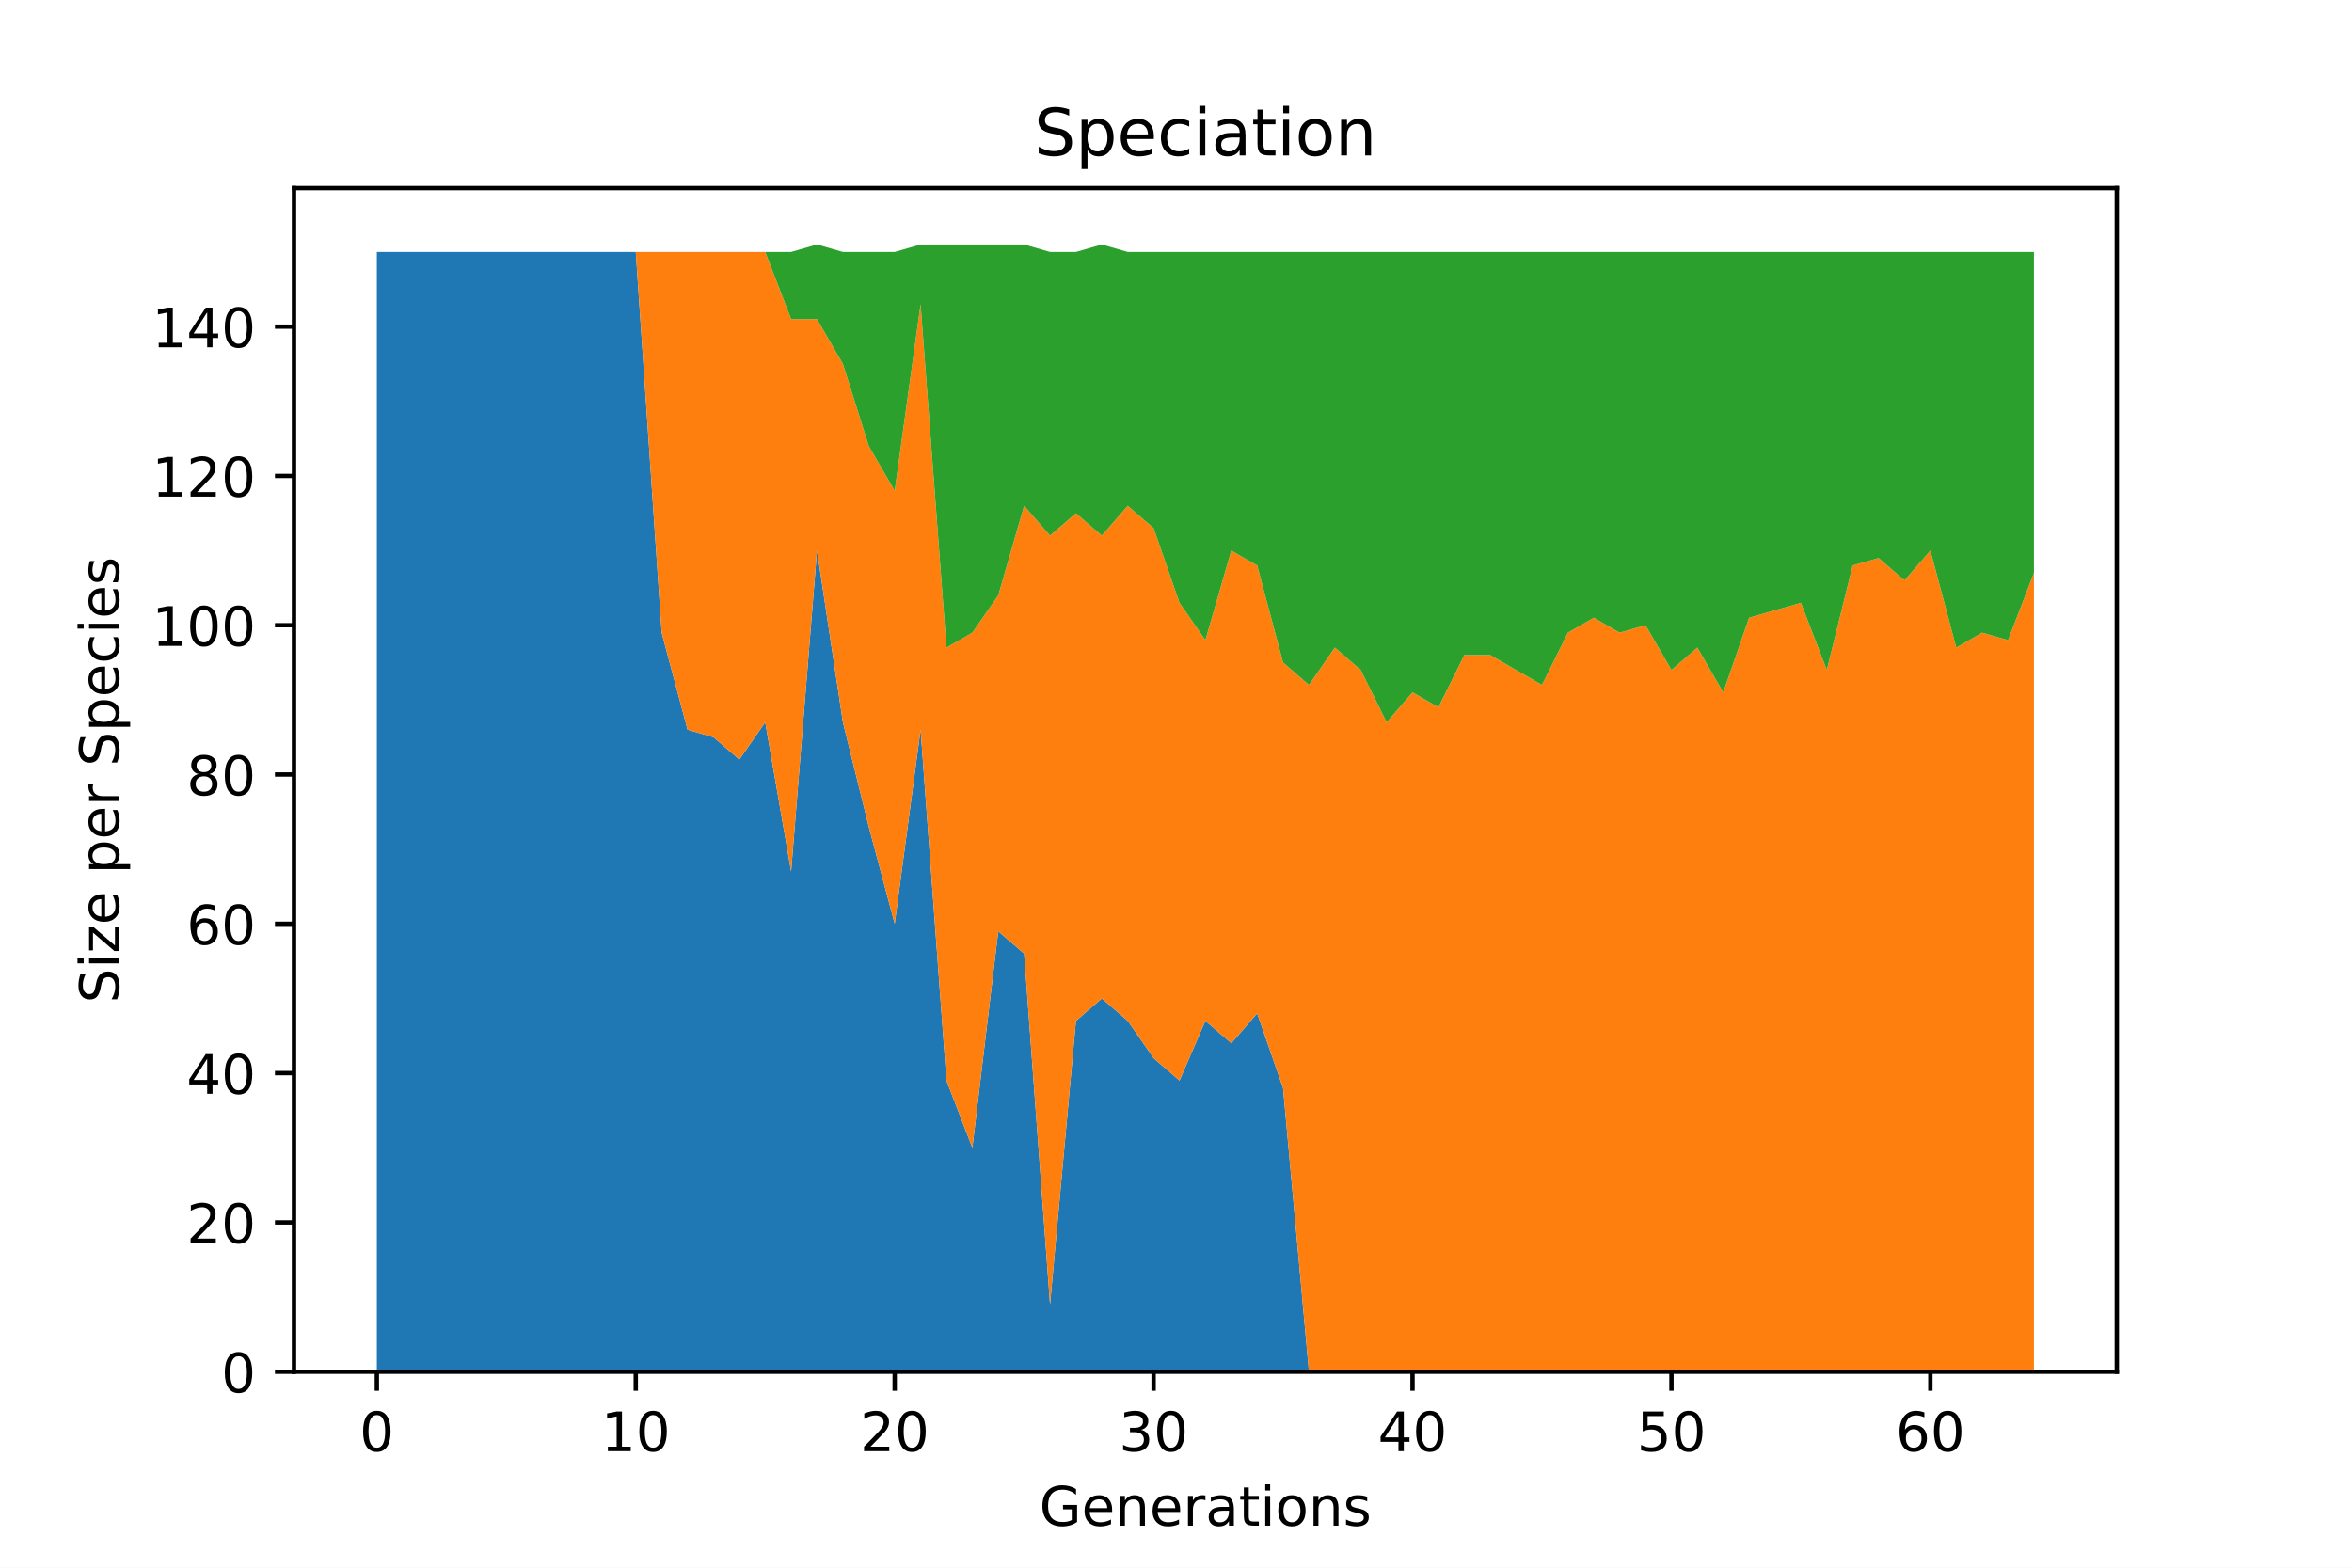
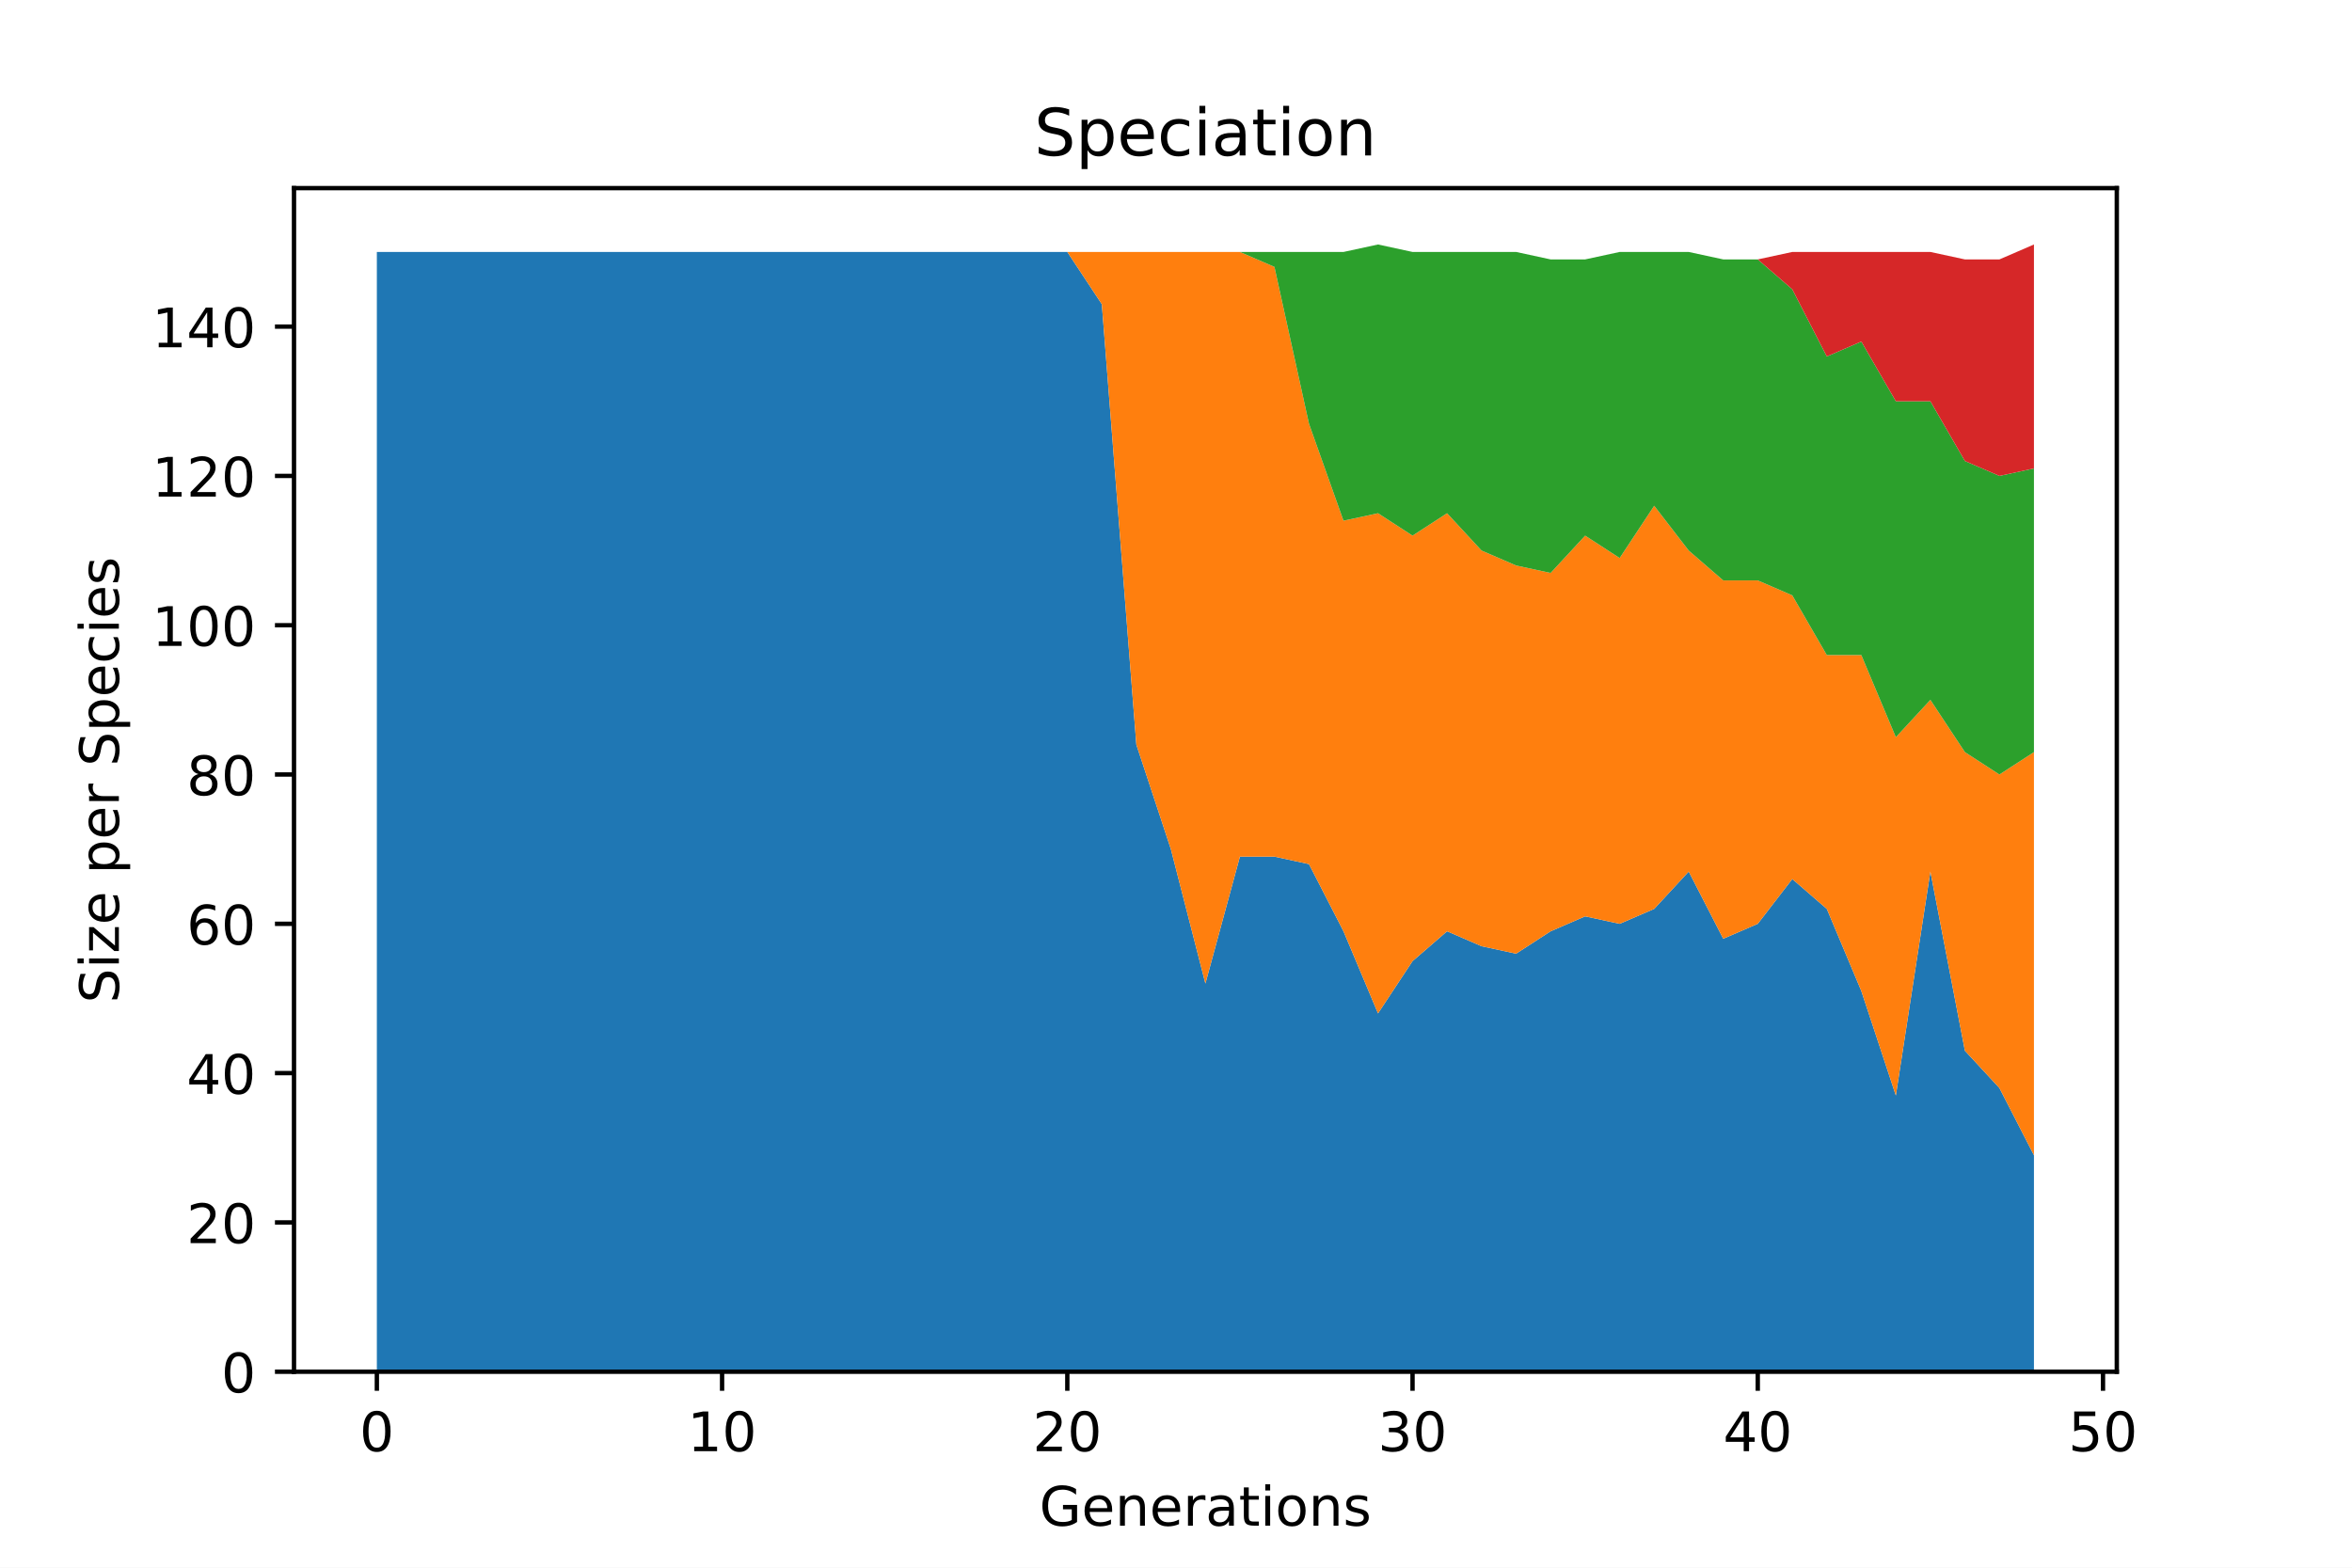
<svg xmlns="http://www.w3.org/2000/svg" xmlns:xlink="http://www.w3.org/1999/xlink" height="288pt" version="1.1" viewBox="0 0 432 288" width="432pt">
  <defs>
    <style type="text/css">
*{stroke-linecap:butt;stroke-linejoin:round;}
  </style>
  </defs>
  <g id="figure_1">
    <g id="patch_1">
      <path d="M 0 288  L 432 288  L 432 0  L 0 0  z " style="fill:#ffffff;" />
    </g>
    <g id="axes_1">
      <g id="patch_2">
        <path d="M 54 252  L 388.8 252  L 388.8 34.56  L 54 34.56  z " style="fill:#ffffff;" />
      </g>
      <g id="PolyCollection_1">
-         <path clip-path="url(#pca79ccbf5f)" d="M 69.218 46.286  L 69.218 252  L 73.974 252  L 78.73 252  L 83.485 252  L 88.241 252  L 92.997 252  L 97.752 252  L 102.508 252  L 107.264 252  L 112.019 252  L 116.775 252  L 121.531 252  L 126.286 252  L 131.042 252  L 135.798 252  L 140.553 252  L 145.309 252  L 150.065 252  L 154.82 252  L 159.576 252  L 164.332 252  L 169.088 252  L 173.843 252  L 178.599 252  L 183.355 252  L 188.11 252  L 192.866 252  L 197.622 252  L 202.377 252  L 207.133 252  L 211.889 252  L 216.644 252  L 221.4 252  L 226.156 252  L 230.911 252  L 235.667 252  L 240.423 252  L 245.178 252  L 249.934 252  L 254.69 252  L 259.445 252  L 264.201 252  L 268.957 252  L 273.712 252  L 278.468 252  L 283.224 252  L 287.98 252  L 292.735 252  L 297.491 252  L 302.247 252  L 307.002 252  L 311.758 252  L 316.514 252  L 321.269 252  L 326.025 252  L 330.781 252  L 335.536 252  L 340.292 252  L 345.048 252  L 349.803 252  L 354.559 252  L 359.315 252  L 364.07 252  L 368.826 252  L 373.582 252  L 373.582 252  L 373.582 252  L 368.826 252  L 364.07 252  L 359.315 252  L 354.559 252  L 349.803 252  L 345.048 252  L 340.292 252  L 335.536 252  L 330.781 252  L 326.025 252  L 321.269 252  L 316.514 252  L 311.758 252  L 307.002 252  L 302.247 252  L 297.491 252  L 292.735 252  L 287.98 252  L 283.224 252  L 278.468 252  L 273.712 252  L 268.957 252  L 264.201 252  L 259.445 252  L 254.69 252  L 249.934 252  L 245.178 252  L 240.423 252  L 235.667 199.886  L 230.911 186.171  L 226.156 191.657  L 221.4 187.543  L 216.644 198.514  L 211.889 194.4  L 207.133 187.543  L 202.377 183.429  L 197.622 187.543  L 192.866 239.657  L 188.11 175.2  L 183.355 171.086  L 178.599 210.857  L 173.843 198.514  L 169.088 134.057  L 164.332 169.714  L 159.576 151.886  L 154.82 132.686  L 150.065 101.143  L 145.309 160.114  L 140.553 132.686  L 135.798 139.543  L 131.042 135.429  L 126.286 134.057  L 121.531 116.229  L 116.775 46.286  L 112.019 46.286  L 107.264 46.286  L 102.508 46.286  L 97.752 46.286  L 92.997 46.286  L 88.241 46.286  L 83.485 46.286  L 78.73 46.286  L 73.974 46.286  L 69.218 46.286  z " style="fill:#1f77b4;" />
+         <path clip-path="url(#p7b8c584e68)" d="M 69.218 46.286  L 69.218 252  L 75.559 252  L 81.9 252  L 88.241 252  L 94.582 252  L 100.923 252  L 107.264 252  L 113.605 252  L 119.945 252  L 126.286 252  L 132.627 252  L 138.968 252  L 145.309 252  L 151.65 252  L 157.991 252  L 164.332 252  L 170.673 252  L 177.014 252  L 183.355 252  L 189.695 252  L 196.036 252  L 202.377 252  L 208.718 252  L 215.059 252  L 221.4 252  L 227.741 252  L 234.082 252  L 240.423 252  L 246.764 252  L 253.105 252  L 259.445 252  L 265.786 252  L 272.127 252  L 278.468 252  L 284.809 252  L 291.15 252  L 297.491 252  L 303.832 252  L 310.173 252  L 316.514 252  L 322.855 252  L 329.195 252  L 335.536 252  L 341.877 252  L 348.218 252  L 354.559 252  L 360.9 252  L 367.241 252  L 373.582 252  L 373.582 212.229  L 373.582 212.229  L 367.241 199.886  L 360.9 193.029  L 354.559 160.114  L 348.218 201.257  L 341.877 182.057  L 335.536 166.971  L 329.195 161.486  L 322.855 169.714  L 316.514 172.457  L 310.173 160.114  L 303.832 166.971  L 297.491 169.714  L 291.15 168.343  L 284.809 171.086  L 278.468 175.2  L 272.127 173.829  L 265.786 171.086  L 259.445 176.571  L 253.105 186.171  L 246.764 171.086  L 240.423 158.743  L 234.082 157.371  L 227.741 157.371  L 221.4 180.686  L 215.059 156  L 208.718 136.8  L 202.377 55.886  L 196.036 46.286  L 189.695 46.286  L 183.355 46.286  L 177.014 46.286  L 170.673 46.286  L 164.332 46.286  L 157.991 46.286  L 151.65 46.286  L 145.309 46.286  L 138.968 46.286  L 132.627 46.286  L 126.286 46.286  L 119.945 46.286  L 113.605 46.286  L 107.264 46.286  L 100.923 46.286  L 94.582 46.286  L 88.241 46.286  L 81.9 46.286  L 75.559 46.286  L 69.218 46.286  z " style="fill:#1f77b4;" />
      </g>
      <g id="PolyCollection_2">
-         <path clip-path="url(#pca79ccbf5f)" d="M 69.218 46.286  L 69.218 46.286  L 73.974 46.286  L 78.73 46.286  L 83.485 46.286  L 88.241 46.286  L 92.997 46.286  L 97.752 46.286  L 102.508 46.286  L 107.264 46.286  L 112.019 46.286  L 116.775 46.286  L 121.531 116.229  L 126.286 134.057  L 131.042 135.429  L 135.798 139.543  L 140.553 132.686  L 145.309 160.114  L 150.065 101.143  L 154.82 132.686  L 159.576 151.886  L 164.332 169.714  L 169.088 134.057  L 173.843 198.514  L 178.599 210.857  L 183.355 171.086  L 188.11 175.2  L 192.866 239.657  L 197.622 187.543  L 202.377 183.429  L 207.133 187.543  L 211.889 194.4  L 216.644 198.514  L 221.4 187.543  L 226.156 191.657  L 230.911 186.171  L 235.667 199.886  L 240.423 252  L 245.178 252  L 249.934 252  L 254.69 252  L 259.445 252  L 264.201 252  L 268.957 252  L 273.712 252  L 278.468 252  L 283.224 252  L 287.98 252  L 292.735 252  L 297.491 252  L 302.247 252  L 307.002 252  L 311.758 252  L 316.514 252  L 321.269 252  L 326.025 252  L 330.781 252  L 335.536 252  L 340.292 252  L 345.048 252  L 349.803 252  L 354.559 252  L 359.315 252  L 364.07 252  L 368.826 252  L 373.582 252  L 373.582 105.257  L 373.582 105.257  L 368.826 117.6  L 364.07 116.229  L 359.315 118.971  L 354.559 101.143  L 349.803 106.629  L 345.048 102.514  L 340.292 103.886  L 335.536 123.086  L 330.781 110.743  L 326.025 112.114  L 321.269 113.486  L 316.514 127.2  L 311.758 118.971  L 307.002 123.086  L 302.247 114.857  L 297.491 116.229  L 292.735 113.486  L 287.98 116.229  L 283.224 125.829  L 278.468 123.086  L 273.712 120.343  L 268.957 120.343  L 264.201 129.943  L 259.445 127.2  L 254.69 132.686  L 249.934 123.086  L 245.178 118.971  L 240.423 125.829  L 235.667 121.714  L 230.911 103.886  L 226.156 101.143  L 221.4 117.6  L 216.644 110.743  L 211.889 97.029  L 207.133 92.914  L 202.377 98.4  L 197.622 94.286  L 192.866 98.4  L 188.11 92.914  L 183.355 109.371  L 178.599 116.229  L 173.843 118.971  L 169.088 55.886  L 164.332 90.171  L 159.576 81.943  L 154.82 66.857  L 150.065 58.629  L 145.309 58.629  L 140.553 46.286  L 135.798 46.286  L 131.042 46.286  L 126.286 46.286  L 121.531 46.286  L 116.775 46.286  L 112.019 46.286  L 107.264 46.286  L 102.508 46.286  L 97.752 46.286  L 92.997 46.286  L 88.241 46.286  L 83.485 46.286  L 78.73 46.286  L 73.974 46.286  L 69.218 46.286  z " style="fill:#ff7f0e;" />
+         <path clip-path="url(#p7b8c584e68)" d="M 69.218 46.286  L 69.218 46.286  L 75.559 46.286  L 81.9 46.286  L 88.241 46.286  L 94.582 46.286  L 100.923 46.286  L 107.264 46.286  L 113.605 46.286  L 119.945 46.286  L 126.286 46.286  L 132.627 46.286  L 138.968 46.286  L 145.309 46.286  L 151.65 46.286  L 157.991 46.286  L 164.332 46.286  L 170.673 46.286  L 177.014 46.286  L 183.355 46.286  L 189.695 46.286  L 196.036 46.286  L 202.377 55.886  L 208.718 136.8  L 215.059 156  L 221.4 180.686  L 227.741 157.371  L 234.082 157.371  L 240.423 158.743  L 246.764 171.086  L 253.105 186.171  L 259.445 176.571  L 265.786 171.086  L 272.127 173.829  L 278.468 175.2  L 284.809 171.086  L 291.15 168.343  L 297.491 169.714  L 303.832 166.971  L 310.173 160.114  L 316.514 172.457  L 322.855 169.714  L 329.195 161.486  L 335.536 166.971  L 341.877 182.057  L 348.218 201.257  L 354.559 160.114  L 360.9 193.029  L 367.241 199.886  L 373.582 212.229  L 373.582 138.171  L 373.582 138.171  L 367.241 142.286  L 360.9 138.171  L 354.559 128.571  L 348.218 135.429  L 341.877 120.343  L 335.536 120.343  L 329.195 109.371  L 322.855 106.629  L 316.514 106.629  L 310.173 101.143  L 303.832 92.914  L 297.491 102.514  L 291.15 98.4  L 284.809 105.257  L 278.468 103.886  L 272.127 101.143  L 265.786 94.286  L 259.445 98.4  L 253.105 94.286  L 246.764 95.657  L 240.423 77.829  L 234.082 49.029  L 227.741 46.286  L 221.4 46.286  L 215.059 46.286  L 208.718 46.286  L 202.377 46.286  L 196.036 46.286  L 189.695 46.286  L 183.355 46.286  L 177.014 46.286  L 170.673 46.286  L 164.332 46.286  L 157.991 46.286  L 151.65 46.286  L 145.309 46.286  L 138.968 46.286  L 132.627 46.286  L 126.286 46.286  L 119.945 46.286  L 113.605 46.286  L 107.264 46.286  L 100.923 46.286  L 94.582 46.286  L 88.241 46.286  L 81.9 46.286  L 75.559 46.286  L 69.218 46.286  z " style="fill:#ff7f0e;" />
      </g>
      <g id="PolyCollection_3">
-         <path clip-path="url(#pca79ccbf5f)" d="M 69.218 46.286  L 69.218 46.286  L 73.974 46.286  L 78.73 46.286  L 83.485 46.286  L 88.241 46.286  L 92.997 46.286  L 97.752 46.286  L 102.508 46.286  L 107.264 46.286  L 112.019 46.286  L 116.775 46.286  L 121.531 46.286  L 126.286 46.286  L 131.042 46.286  L 135.798 46.286  L 140.553 46.286  L 145.309 58.629  L 150.065 58.629  L 154.82 66.857  L 159.576 81.943  L 164.332 90.171  L 169.088 55.886  L 173.843 118.971  L 178.599 116.229  L 183.355 109.371  L 188.11 92.914  L 192.866 98.4  L 197.622 94.286  L 202.377 98.4  L 207.133 92.914  L 211.889 97.029  L 216.644 110.743  L 221.4 117.6  L 226.156 101.143  L 230.911 103.886  L 235.667 121.714  L 240.423 125.829  L 245.178 118.971  L 249.934 123.086  L 254.69 132.686  L 259.445 127.2  L 264.201 129.943  L 268.957 120.343  L 273.712 120.343  L 278.468 123.086  L 283.224 125.829  L 287.98 116.229  L 292.735 113.486  L 297.491 116.229  L 302.247 114.857  L 307.002 123.086  L 311.758 118.971  L 316.514 127.2  L 321.269 113.486  L 326.025 112.114  L 330.781 110.743  L 335.536 123.086  L 340.292 103.886  L 345.048 102.514  L 349.803 106.629  L 354.559 101.143  L 359.315 118.971  L 364.07 116.229  L 368.826 117.6  L 373.582 105.257  L 373.582 46.286  L 373.582 46.286  L 368.826 46.286  L 364.07 46.286  L 359.315 46.286  L 354.559 46.286  L 349.803 46.286  L 345.048 46.286  L 340.292 46.286  L 335.536 46.286  L 330.781 46.286  L 326.025 46.286  L 321.269 46.286  L 316.514 46.286  L 311.758 46.286  L 307.002 46.286  L 302.247 46.286  L 297.491 46.286  L 292.735 46.286  L 287.98 46.286  L 283.224 46.286  L 278.468 46.286  L 273.712 46.286  L 268.957 46.286  L 264.201 46.286  L 259.445 46.286  L 254.69 46.286  L 249.934 46.286  L 245.178 46.286  L 240.423 46.286  L 235.667 46.286  L 230.911 46.286  L 226.156 46.286  L 221.4 46.286  L 216.644 46.286  L 211.889 46.286  L 207.133 46.286  L 202.377 44.914  L 197.622 46.286  L 192.866 46.286  L 188.11 44.914  L 183.355 44.914  L 178.599 44.914  L 173.843 44.914  L 169.088 44.914  L 164.332 46.286  L 159.576 46.286  L 154.82 46.286  L 150.065 44.914  L 145.309 46.286  L 140.553 46.286  L 135.798 46.286  L 131.042 46.286  L 126.286 46.286  L 121.531 46.286  L 116.775 46.286  L 112.019 46.286  L 107.264 46.286  L 102.508 46.286  L 97.752 46.286  L 92.997 46.286  L 88.241 46.286  L 83.485 46.286  L 78.73 46.286  L 73.974 46.286  L 69.218 46.286  z " style="fill:#2ca02c;" />
+         <path clip-path="url(#p7b8c584e68)" d="M 69.218 46.286  L 69.218 46.286  L 75.559 46.286  L 81.9 46.286  L 88.241 46.286  L 94.582 46.286  L 100.923 46.286  L 107.264 46.286  L 113.605 46.286  L 119.945 46.286  L 126.286 46.286  L 132.627 46.286  L 138.968 46.286  L 145.309 46.286  L 151.65 46.286  L 157.991 46.286  L 164.332 46.286  L 170.673 46.286  L 177.014 46.286  L 183.355 46.286  L 189.695 46.286  L 196.036 46.286  L 202.377 46.286  L 208.718 46.286  L 215.059 46.286  L 221.4 46.286  L 227.741 46.286  L 234.082 49.029  L 240.423 77.829  L 246.764 95.657  L 253.105 94.286  L 259.445 98.4  L 265.786 94.286  L 272.127 101.143  L 278.468 103.886  L 284.809 105.257  L 291.15 98.4  L 297.491 102.514  L 303.832 92.914  L 310.173 101.143  L 316.514 106.629  L 322.855 106.629  L 329.195 109.371  L 335.536 120.343  L 341.877 120.343  L 348.218 135.429  L 354.559 128.571  L 360.9 138.171  L 367.241 142.286  L 373.582 138.171  L 373.582 86.057  L 373.582 86.057  L 367.241 87.429  L 360.9 84.686  L 354.559 73.714  L 348.218 73.714  L 341.877 62.743  L 335.536 65.486  L 329.195 53.143  L 322.855 47.657  L 316.514 47.657  L 310.173 46.286  L 303.832 46.286  L 297.491 46.286  L 291.15 47.657  L 284.809 47.657  L 278.468 46.286  L 272.127 46.286  L 265.786 46.286  L 259.445 46.286  L 253.105 44.914  L 246.764 46.286  L 240.423 46.286  L 234.082 46.286  L 227.741 46.286  L 221.4 46.286  L 215.059 46.286  L 208.718 46.286  L 202.377 46.286  L 196.036 46.286  L 189.695 46.286  L 183.355 46.286  L 177.014 46.286  L 170.673 46.286  L 164.332 46.286  L 157.991 46.286  L 151.65 46.286  L 145.309 46.286  L 138.968 46.286  L 132.627 46.286  L 126.286 46.286  L 119.945 46.286  L 113.605 46.286  L 107.264 46.286  L 100.923 46.286  L 94.582 46.286  L 88.241 46.286  L 81.9 46.286  L 75.559 46.286  L 69.218 46.286  z " style="fill:#2ca02c;" />
+       </g>
+       <g id="PolyCollection_4">
+         <path clip-path="url(#p7b8c584e68)" d="M 69.218 46.286  L 69.218 46.286  L 75.559 46.286  L 81.9 46.286  L 88.241 46.286  L 94.582 46.286  L 100.923 46.286  L 107.264 46.286  L 113.605 46.286  L 119.945 46.286  L 126.286 46.286  L 132.627 46.286  L 138.968 46.286  L 145.309 46.286  L 151.65 46.286  L 157.991 46.286  L 164.332 46.286  L 170.673 46.286  L 177.014 46.286  L 183.355 46.286  L 189.695 46.286  L 196.036 46.286  L 202.377 46.286  L 208.718 46.286  L 215.059 46.286  L 221.4 46.286  L 227.741 46.286  L 234.082 46.286  L 240.423 46.286  L 246.764 46.286  L 253.105 44.914  L 259.445 46.286  L 265.786 46.286  L 272.127 46.286  L 278.468 46.286  L 284.809 47.657  L 291.15 47.657  L 297.491 46.286  L 303.832 46.286  L 310.173 46.286  L 316.514 47.657  L 322.855 47.657  L 329.195 53.143  L 335.536 65.486  L 341.877 62.743  L 348.218 73.714  L 354.559 73.714  L 360.9 84.686  L 367.241 87.429  L 373.582 86.057  L 373.582 44.914  L 373.582 44.914  L 367.241 47.657  L 360.9 47.657  L 354.559 46.286  L 348.218 46.286  L 341.877 46.286  L 335.536 46.286  L 329.195 46.286  L 322.855 47.657  L 316.514 47.657  L 310.173 46.286  L 303.832 46.286  L 297.491 46.286  L 291.15 47.657  L 284.809 47.657  L 278.468 46.286  L 272.127 46.286  L 265.786 46.286  L 259.445 46.286  L 253.105 44.914  L 246.764 46.286  L 240.423 46.286  L 234.082 46.286  L 227.741 46.286  L 221.4 46.286  L 215.059 46.286  L 208.718 46.286  L 202.377 46.286  L 196.036 46.286  L 189.695 46.286  L 183.355 46.286  L 177.014 46.286  L 170.673 46.286  L 164.332 46.286  L 157.991 46.286  L 151.65 46.286  L 145.309 46.286  L 138.968 46.286  L 132.627 46.286  L 126.286 46.286  L 119.945 46.286  L 113.605 46.286  L 107.264 46.286  L 100.923 46.286  L 94.582 46.286  L 88.241 46.286  L 81.9 46.286  L 75.559 46.286  L 69.218 46.286  z " style="fill:#d62728;" />
      </g>
      <g id="matplotlib.axis_1">
        <g id="xtick_1">
          <g id="line2d_1">
            <defs>
-               <path d="M 0 0  L 0 3.5  " id="m71a032981c" style="stroke:#000000;stroke-width:0.8;" />
-             </defs>
-             <g>
-               <use style="stroke:#000000;stroke-width:0.8;" x="69.218" xlink:href="#m71a032981c" y="252" />
+               <path d="M 0 0  L 0 3.5  " id="m4b793dc405" style="stroke:#000000;stroke-width:0.8;" />
+             </defs>
+             <g>
+               <use style="stroke:#000000;stroke-width:0.8;" x="69.218" xlink:href="#m4b793dc405" y="252" />
            </g>
          </g>
          <g id="text_1">
            <defs>
              <path d="M 31.781 66.406  Q 24.172 66.406 20.328 58.906  Q 16.5 51.422 16.5 36.375  Q 16.5 21.391 20.328 13.891  Q 24.172 6.391 31.781 6.391  Q 39.453 6.391 43.281 13.891  Q 47.125 21.391 47.125 36.375  Q 47.125 51.422 43.281 58.906  Q 39.453 66.406 31.781 66.406  z M 31.781 74.219  Q 44.047 74.219 50.516 64.516  Q 56.984 54.828 56.984 36.375  Q 56.984 17.969 50.516 8.266  Q 44.047 -1.422 31.781 -1.422  Q 19.531 -1.422 13.062 8.266  Q 6.594 17.969 6.594 36.375  Q 6.594 54.828 13.062 64.516  Q 19.531 74.219 31.781 74.219  z " id="DejaVuSans-30" />
            </defs>
            <g transform="translate(66.03693 266.5984)scale(0.1 -0.1)">
              <use xlink:href="#DejaVuSans-30" />
            </g>
          </g>
        </g>
        <g id="xtick_2">
          <g id="line2d_2">
            <g>
-               <use style="stroke:#000000;stroke-width:0.8;" x="116.775" xlink:href="#m71a032981c" y="252" />
+               <use style="stroke:#000000;stroke-width:0.8;" x="132.627" xlink:href="#m4b793dc405" y="252" />
            </g>
          </g>
          <g id="text_2">
            <defs>
              <path d="M 12.406 8.297  L 28.516 8.297  L 28.516 63.922  L 10.984 60.406  L 10.984 69.391  L 28.422 72.906  L 38.281 72.906  L 38.281 8.297  L 54.391 8.297  L 54.391 0  L 12.406 0  z " id="DejaVuSans-31" />
            </defs>
-             <g transform="translate(110.4125 266.5984)scale(0.1 -0.1)">
+             <g transform="translate(126.2648 266.5984)scale(0.1 -0.1)">
              <use xlink:href="#DejaVuSans-31" />
              <use x="63.623" xlink:href="#DejaVuSans-30" />
            </g>
          </g>
        </g>
        <g id="xtick_3">
          <g id="line2d_3">
            <g>
-               <use style="stroke:#000000;stroke-width:0.8;" x="164.332" xlink:href="#m71a032981c" y="252" />
+               <use style="stroke:#000000;stroke-width:0.8;" x="196.036" xlink:href="#m4b793dc405" y="252" />
            </g>
          </g>
          <g id="text_3">
            <defs>
              <path d="M 19.188 8.297  L 53.609 8.297  L 53.609 0  L 7.328 0  L 7.328 8.297  Q 12.938 14.109 22.625 23.891  Q 32.328 33.688 34.812 36.531  Q 39.547 41.844 41.422 45.531  Q 43.312 49.219 43.312 52.781  Q 43.312 58.594 39.234 62.25  Q 35.156 65.922 28.609 65.922  Q 23.969 65.922 18.812 64.312  Q 13.672 62.703 7.812 59.422  L 7.812 69.391  Q 13.766 71.781 18.938 73  Q 24.125 74.219 28.422 74.219  Q 39.75 74.219 46.484 68.547  Q 53.219 62.891 53.219 53.422  Q 53.219 48.922 51.531 44.891  Q 49.859 40.875 45.406 35.406  Q 44.188 33.984 37.641 27.219  Q 31.109 20.453 19.188 8.297  z " id="DejaVuSans-32" />
            </defs>
-             <g transform="translate(157.9693 266.5984)scale(0.1 -0.1)">
+             <g transform="translate(189.6739 266.5984)scale(0.1 -0.1)">
              <use xlink:href="#DejaVuSans-32" />
              <use x="63.623" xlink:href="#DejaVuSans-30" />
            </g>
          </g>
        </g>
        <g id="xtick_4">
          <g id="line2d_4">
            <g>
-               <use style="stroke:#000000;stroke-width:0.8;" x="211.889" xlink:href="#m71a032981c" y="252" />
+               <use style="stroke:#000000;stroke-width:0.8;" x="259.445" xlink:href="#m4b793dc405" y="252" />
            </g>
          </g>
          <g id="text_4">
            <defs>
              <path d="M 40.578 39.312  Q 47.656 37.797 51.625 33  Q 55.609 28.219 55.609 21.188  Q 55.609 10.406 48.188 4.484  Q 40.766 -1.422 27.094 -1.422  Q 22.516 -1.422 17.656 -0.516  Q 12.797 0.391 7.625 2.203  L 7.625 11.719  Q 11.719 9.328 16.594 8.109  Q 21.484 6.891 26.812 6.891  Q 36.078 6.891 40.938 10.547  Q 45.797 14.203 45.797 21.188  Q 45.797 27.641 41.281 31.266  Q 36.766 34.906 28.719 34.906  L 20.219 34.906  L 20.219 43.016  L 29.109 43.016  Q 36.375 43.016 40.234 45.922  Q 44.094 48.828 44.094 54.297  Q 44.094 59.906 40.109 62.906  Q 36.141 65.922 28.719 65.922  Q 24.656 65.922 20.016 65.031  Q 15.375 64.156 9.812 62.312  L 9.812 71.094  Q 15.438 72.656 20.344 73.438  Q 25.25 74.219 29.594 74.219  Q 40.828 74.219 47.359 69.109  Q 53.906 64.016 53.906 55.328  Q 53.906 49.266 50.438 45.094  Q 46.969 40.922 40.578 39.312  z " id="DejaVuSans-33" />
            </defs>
-             <g transform="translate(205.5261 266.5984)scale(0.1 -0.1)">
+             <g transform="translate(253.083 266.5984)scale(0.1 -0.1)">
              <use xlink:href="#DejaVuSans-33" />
              <use x="63.623" xlink:href="#DejaVuSans-30" />
            </g>
          </g>
        </g>
        <g id="xtick_5">
          <g id="line2d_5">
            <g>
-               <use style="stroke:#000000;stroke-width:0.8;" x="259.445" xlink:href="#m71a032981c" y="252" />
+               <use style="stroke:#000000;stroke-width:0.8;" x="322.855" xlink:href="#m4b793dc405" y="252" />
            </g>
          </g>
          <g id="text_5">
            <defs>
              <path d="M 37.797 64.312  L 12.891 25.391  L 37.797 25.391  z M 35.203 72.906  L 47.609 72.906  L 47.609 25.391  L 58.016 25.391  L 58.016 17.188  L 47.609 17.188  L 47.609 0  L 37.797 0  L 37.797 17.188  L 4.891 17.188  L 4.891 26.703  z " id="DejaVuSans-34" />
            </defs>
-             <g transform="translate(253.083 266.5984)scale(0.1 -0.1)">
+             <g transform="translate(316.492 266.5984)scale(0.1 -0.1)">
              <use xlink:href="#DejaVuSans-34" />
              <use x="63.623" xlink:href="#DejaVuSans-30" />
            </g>
          </g>
        </g>
        <g id="xtick_6">
          <g id="line2d_6">
            <g>
-               <use style="stroke:#000000;stroke-width:0.8;" x="307.002" xlink:href="#m71a032981c" y="252" />
+               <use style="stroke:#000000;stroke-width:0.8;" x="386.264" xlink:href="#m4b793dc405" y="252" />
            </g>
          </g>
          <g id="text_6">
            <defs>
              <path d="M 10.797 72.906  L 49.516 72.906  L 49.516 64.594  L 19.828 64.594  L 19.828 46.734  Q 21.969 47.469 24.109 47.828  Q 26.266 48.188 28.422 48.188  Q 40.625 48.188 47.75 41.5  Q 54.891 34.812 54.891 23.391  Q 54.891 11.625 47.562 5.094  Q 40.234 -1.422 26.906 -1.422  Q 22.312 -1.422 17.547 -0.641  Q 12.797 0.141 7.719 1.703  L 7.719 11.625  Q 12.109 9.234 16.797 8.062  Q 21.484 6.891 26.703 6.891  Q 35.156 6.891 40.078 11.328  Q 45.016 15.766 45.016 23.391  Q 45.016 31 40.078 35.438  Q 35.156 39.891 26.703 39.891  Q 22.75 39.891 18.812 39.016  Q 14.891 38.141 10.797 36.281  z " id="DejaVuSans-35" />
            </defs>
-             <g transform="translate(300.6398 266.5984)scale(0.1 -0.1)">
+             <g transform="translate(379.9011 266.5984)scale(0.1 -0.1)">
              <use xlink:href="#DejaVuSans-35" />
              <use x="63.623" xlink:href="#DejaVuSans-30" />
            </g>
          </g>
        </g>
-         <g id="xtick_7">
-           <g id="line2d_7">
-             <g>
-               <use style="stroke:#000000;stroke-width:0.8;" x="354.559" xlink:href="#m71a032981c" y="252" />
-             </g>
-           </g>
-           <g id="text_7">
-             <defs>
-               <path d="M 33.016 40.375  Q 26.375 40.375 22.484 35.828  Q 18.609 31.297 18.609 23.391  Q 18.609 15.531 22.484 10.953  Q 26.375 6.391 33.016 6.391  Q 39.656 6.391 43.531 10.953  Q 47.406 15.531 47.406 23.391  Q 47.406 31.297 43.531 35.828  Q 39.656 40.375 33.016 40.375  z M 52.594 71.297  L 52.594 62.312  Q 48.875 64.062 45.094 64.984  Q 41.312 65.922 37.594 65.922  Q 27.828 65.922 22.672 59.328  Q 17.531 52.734 16.797 39.406  Q 19.672 43.656 24.016 45.922  Q 28.375 48.188 33.594 48.188  Q 44.578 48.188 50.953 41.516  Q 57.328 34.859 57.328 23.391  Q 57.328 12.156 50.688 5.359  Q 44.047 -1.422 33.016 -1.422  Q 20.359 -1.422 13.672 8.266  Q 6.984 17.969 6.984 36.375  Q 6.984 53.656 15.188 63.938  Q 23.391 74.219 37.203 74.219  Q 40.922 74.219 44.703 73.484  Q 48.484 72.75 52.594 71.297  z " id="DejaVuSans-36" />
-             </defs>
-             <g transform="translate(348.1966 266.5984)scale(0.1 -0.1)">
-               <use xlink:href="#DejaVuSans-36" />
-               <use x="63.623" xlink:href="#DejaVuSans-30" />
-             </g>
-           </g>
-         </g>
-         <g id="text_8">
+         <g id="text_7">
          <defs>
            <path d="M 59.516 10.406  L 59.516 29.984  L 43.406 29.984  L 43.406 38.094  L 69.281 38.094  L 69.281 6.781  Q 63.578 2.734 56.688 0.656  Q 49.812 -1.422 42 -1.422  Q 24.906 -1.422 15.25 8.562  Q 5.609 18.562 5.609 36.375  Q 5.609 54.25 15.25 64.234  Q 24.906 74.219 42 74.219  Q 49.125 74.219 55.547 72.453  Q 61.969 70.703 67.391 67.281  L 67.391 56.781  Q 61.922 61.422 55.766 63.766  Q 49.609 66.109 42.828 66.109  Q 29.438 66.109 22.719 58.641  Q 16.016 51.172 16.016 36.375  Q 16.016 21.625 22.719 14.156  Q 29.438 6.688 42.828 6.688  Q 48.047 6.688 52.141 7.594  Q 56.25 8.5 59.516 10.406  z " id="DejaVuSans-47" />
            <path d="M 56.203 29.594  L 56.203 25.203  L 14.891 25.203  Q 15.484 15.922 20.484 11.062  Q 25.484 6.203 34.422 6.203  Q 39.594 6.203 44.453 7.469  Q 49.312 8.734 54.109 11.281  L 54.109 2.781  Q 49.266 0.734 44.188 -0.344  Q 39.109 -1.422 33.891 -1.422  Q 20.797 -1.422 13.156 6.188  Q 5.516 13.812 5.516 26.812  Q 5.516 40.234 12.766 48.109  Q 20.016 56 32.328 56  Q 43.359 56 49.781 48.891  Q 56.203 41.797 56.203 29.594  z M 47.219 32.234  Q 47.125 39.594 43.094 43.984  Q 39.062 48.391 32.422 48.391  Q 24.906 48.391 20.391 44.141  Q 15.875 39.891 15.188 32.172  z " id="DejaVuSans-65" />
            <path d="M 54.891 33.016  L 54.891 0  L 45.906 0  L 45.906 32.719  Q 45.906 40.484 42.875 44.328  Q 39.844 48.188 33.797 48.188  Q 26.516 48.188 22.312 43.547  Q 18.109 38.922 18.109 30.906  L 18.109 0  L 9.078 0  L 9.078 54.688  L 18.109 54.688  L 18.109 46.188  Q 21.344 51.125 25.703 53.562  Q 30.078 56 35.797 56  Q 45.219 56 50.047 50.172  Q 54.891 44.344 54.891 33.016  z " id="DejaVuSans-6e" />
            <path d="M 41.109 46.297  Q 39.594 47.172 37.812 47.578  Q 36.031 48 33.891 48  Q 26.266 48 22.188 43.047  Q 18.109 38.094 18.109 28.812  L 18.109 0  L 9.078 0  L 9.078 54.688  L 18.109 54.688  L 18.109 46.188  Q 20.953 51.172 25.484 53.578  Q 30.031 56 36.531 56  Q 37.453 56 38.578 55.875  Q 39.703 55.766 41.062 55.516  z " id="DejaVuSans-72" />
            <path d="M 34.281 27.484  Q 23.391 27.484 19.188 25  Q 14.984 22.516 14.984 16.5  Q 14.984 11.719 18.141 8.906  Q 21.297 6.109 26.703 6.109  Q 34.188 6.109 38.703 11.406  Q 43.219 16.703 43.219 25.484  L 43.219 27.484  z M 52.203 31.203  L 52.203 0  L 43.219 0  L 43.219 8.297  Q 40.141 3.328 35.547 0.953  Q 30.953 -1.422 24.312 -1.422  Q 15.922 -1.422 10.953 3.297  Q 6 8.016 6 15.922  Q 6 25.141 12.172 29.828  Q 18.359 34.516 30.609 34.516  L 43.219 34.516  L 43.219 35.406  Q 43.219 41.609 39.141 45  Q 35.062 48.391 27.688 48.391  Q 23 48.391 18.547 47.266  Q 14.109 46.141 10.016 43.891  L 10.016 52.203  Q 14.938 54.109 19.578 55.047  Q 24.219 56 28.609 56  Q 40.484 56 46.344 49.844  Q 52.203 43.703 52.203 31.203  z " id="DejaVuSans-61" />
            <path d="M 18.312 70.219  L 18.312 54.688  L 36.812 54.688  L 36.812 47.703  L 18.312 47.703  L 18.312 18.016  Q 18.312 11.328 20.141 9.422  Q 21.969 7.516 27.594 7.516  L 36.812 7.516  L 36.812 0  L 27.594 0  Q 17.188 0 13.234 3.875  Q 9.281 7.766 9.281 18.016  L 9.281 47.703  L 2.688 47.703  L 2.688 54.688  L 9.281 54.688  L 9.281 70.219  z " id="DejaVuSans-74" />
            <path d="M 9.422 54.688  L 18.406 54.688  L 18.406 0  L 9.422 0  z M 9.422 75.984  L 18.406 75.984  L 18.406 64.594  L 9.422 64.594  z " id="DejaVuSans-69" />
            <path d="M 30.609 48.391  Q 23.391 48.391 19.188 42.75  Q 14.984 37.109 14.984 27.297  Q 14.984 17.484 19.156 11.844  Q 23.344 6.203 30.609 6.203  Q 37.797 6.203 41.984 11.859  Q 46.188 17.531 46.188 27.297  Q 46.188 37.016 41.984 42.703  Q 37.797 48.391 30.609 48.391  z M 30.609 56  Q 42.328 56 49.016 48.375  Q 55.719 40.766 55.719 27.297  Q 55.719 13.875 49.016 6.219  Q 42.328 -1.422 30.609 -1.422  Q 18.844 -1.422 12.172 6.219  Q 5.516 13.875 5.516 27.297  Q 5.516 40.766 12.172 48.375  Q 18.844 56 30.609 56  z " id="DejaVuSans-6f" />
            <path d="M 44.281 53.078  L 44.281 44.578  Q 40.484 46.531 36.375 47.5  Q 32.281 48.484 27.875 48.484  Q 21.188 48.484 17.844 46.438  Q 14.5 44.391 14.5 40.281  Q 14.5 37.156 16.891 35.375  Q 19.281 33.594 26.516 31.984  L 29.594 31.297  Q 39.156 29.25 43.188 25.516  Q 47.219 21.781 47.219 15.094  Q 47.219 7.469 41.188 3.016  Q 35.156 -1.422 24.609 -1.422  Q 20.219 -1.422 15.453 -0.562  Q 10.688 0.297 5.422 2  L 5.422 11.281  Q 10.406 8.688 15.234 7.391  Q 20.062 6.109 24.812 6.109  Q 31.156 6.109 34.562 8.281  Q 37.984 10.453 37.984 14.406  Q 37.984 18.062 35.516 20.016  Q 33.062 21.969 24.703 23.781  L 21.578 24.516  Q 13.234 26.266 9.516 29.906  Q 5.812 33.547 5.812 39.891  Q 5.812 47.609 11.281 51.797  Q 16.75 56 26.812 56  Q 31.781 56 36.172 55.266  Q 40.578 54.547 44.281 53.078  z " id="DejaVuSans-73" />
          </defs>
          <g transform="translate(190.9023 280.2766)scale(0.1 -0.1)">
            <use xlink:href="#DejaVuSans-47" />
            <use x="77.49" xlink:href="#DejaVuSans-65" />
            <use x="139.014" xlink:href="#DejaVuSans-6e" />
            <use x="202.393" xlink:href="#DejaVuSans-65" />
            <use x="263.916" xlink:href="#DejaVuSans-72" />
            <use x="305.029" xlink:href="#DejaVuSans-61" />
            <use x="366.309" xlink:href="#DejaVuSans-74" />
            <use x="405.518" xlink:href="#DejaVuSans-69" />
            <use x="433.301" xlink:href="#DejaVuSans-6f" />
            <use x="494.482" xlink:href="#DejaVuSans-6e" />
            <use x="557.861" xlink:href="#DejaVuSans-73" />
          </g>
        </g>
      </g>
      <g id="matplotlib.axis_2">
        <g id="ytick_1">
-           <g id="line2d_8">
-             <defs>
-               <path d="M 0 0  L -3.5 0  " id="m757e58b491" style="stroke:#000000;stroke-width:0.8;" />
-             </defs>
-             <g>
-               <use style="stroke:#000000;stroke-width:0.8;" x="54" xlink:href="#m757e58b491" y="252" />
-             </g>
-           </g>
-           <g id="text_9">
+           <g id="line2d_7">
+             <defs>
+               <path d="M 0 0  L -3.5 0  " id="m0d96ec918f" style="stroke:#000000;stroke-width:0.8;" />
+             </defs>
+             <g>
+               <use style="stroke:#000000;stroke-width:0.8;" x="54" xlink:href="#m0d96ec918f" y="252" />
+             </g>
+           </g>
+           <g id="text_8">
            <g transform="translate(40.6375 255.7992)scale(0.1 -0.1)">
              <use xlink:href="#DejaVuSans-30" />
            </g>
          </g>
        </g>
        <g id="ytick_2">
-           <g id="line2d_9">
-             <g>
-               <use style="stroke:#000000;stroke-width:0.8;" x="54" xlink:href="#m757e58b491" y="224.571" />
-             </g>
-           </g>
-           <g id="text_10">
+           <g id="line2d_8">
+             <g>
+               <use style="stroke:#000000;stroke-width:0.8;" x="54" xlink:href="#m0d96ec918f" y="224.571" />
+             </g>
+           </g>
+           <g id="text_9">
            <g transform="translate(34.275 228.3706)scale(0.1 -0.1)">
              <use xlink:href="#DejaVuSans-32" />
              <use x="63.623" xlink:href="#DejaVuSans-30" />
            </g>
          </g>
        </g>
        <g id="ytick_3">
-           <g id="line2d_10">
-             <g>
-               <use style="stroke:#000000;stroke-width:0.8;" x="54" xlink:href="#m757e58b491" y="197.143" />
-             </g>
-           </g>
-           <g id="text_11">
+           <g id="line2d_9">
+             <g>
+               <use style="stroke:#000000;stroke-width:0.8;" x="54" xlink:href="#m0d96ec918f" y="197.143" />
+             </g>
+           </g>
+           <g id="text_10">
            <g transform="translate(34.275 200.9421)scale(0.1 -0.1)">
              <use xlink:href="#DejaVuSans-34" />
              <use x="63.623" xlink:href="#DejaVuSans-30" />
            </g>
          </g>
        </g>
        <g id="ytick_4">
-           <g id="line2d_11">
-             <g>
-               <use style="stroke:#000000;stroke-width:0.8;" x="54" xlink:href="#m757e58b491" y="169.714" />
-             </g>
-           </g>
-           <g id="text_12">
+           <g id="line2d_10">
+             <g>
+               <use style="stroke:#000000;stroke-width:0.8;" x="54" xlink:href="#m0d96ec918f" y="169.714" />
+             </g>
+           </g>
+           <g id="text_11">
+             <defs>
+               <path d="M 33.016 40.375  Q 26.375 40.375 22.484 35.828  Q 18.609 31.297 18.609 23.391  Q 18.609 15.531 22.484 10.953  Q 26.375 6.391 33.016 6.391  Q 39.656 6.391 43.531 10.953  Q 47.406 15.531 47.406 23.391  Q 47.406 31.297 43.531 35.828  Q 39.656 40.375 33.016 40.375  z M 52.594 71.297  L 52.594 62.312  Q 48.875 64.062 45.094 64.984  Q 41.312 65.922 37.594 65.922  Q 27.828 65.922 22.672 59.328  Q 17.531 52.734 16.797 39.406  Q 19.672 43.656 24.016 45.922  Q 28.375 48.188 33.594 48.188  Q 44.578 48.188 50.953 41.516  Q 57.328 34.859 57.328 23.391  Q 57.328 12.156 50.688 5.359  Q 44.047 -1.422 33.016 -1.422  Q 20.359 -1.422 13.672 8.266  Q 6.984 17.969 6.984 36.375  Q 6.984 53.656 15.188 63.938  Q 23.391 74.219 37.203 74.219  Q 40.922 74.219 44.703 73.484  Q 48.484 72.75 52.594 71.297  z " id="DejaVuSans-36" />
+             </defs>
            <g transform="translate(34.275 173.5135)scale(0.1 -0.1)">
              <use xlink:href="#DejaVuSans-36" />
              <use x="63.623" xlink:href="#DejaVuSans-30" />
            </g>
          </g>
        </g>
        <g id="ytick_5">
-           <g id="line2d_12">
-             <g>
-               <use style="stroke:#000000;stroke-width:0.8;" x="54" xlink:href="#m757e58b491" y="142.286" />
-             </g>
-           </g>
-           <g id="text_13">
+           <g id="line2d_11">
+             <g>
+               <use style="stroke:#000000;stroke-width:0.8;" x="54" xlink:href="#m0d96ec918f" y="142.286" />
+             </g>
+           </g>
+           <g id="text_12">
            <defs>
              <path d="M 31.781 34.625  Q 24.75 34.625 20.719 30.859  Q 16.703 27.094 16.703 20.516  Q 16.703 13.922 20.719 10.156  Q 24.75 6.391 31.781 6.391  Q 38.812 6.391 42.859 10.172  Q 46.922 13.969 46.922 20.516  Q 46.922 27.094 42.891 30.859  Q 38.875 34.625 31.781 34.625  z M 21.922 38.812  Q 15.578 40.375 12.031 44.719  Q 8.5 49.078 8.5 55.328  Q 8.5 64.062 14.719 69.141  Q 20.953 74.219 31.781 74.219  Q 42.672 74.219 48.875 69.141  Q 55.078 64.062 55.078 55.328  Q 55.078 49.078 51.531 44.719  Q 48 40.375 41.703 38.812  Q 48.828 37.156 52.797 32.312  Q 56.781 27.484 56.781 20.516  Q 56.781 9.906 50.312 4.234  Q 43.844 -1.422 31.781 -1.422  Q 19.734 -1.422 13.25 4.234  Q 6.781 9.906 6.781 20.516  Q 6.781 27.484 10.781 32.312  Q 14.797 37.156 21.922 38.812  z M 18.312 54.391  Q 18.312 48.734 21.844 45.562  Q 25.391 42.391 31.781 42.391  Q 38.141 42.391 41.719 45.562  Q 45.312 48.734 45.312 54.391  Q 45.312 60.062 41.719 63.234  Q 38.141 66.406 31.781 66.406  Q 25.391 66.406 21.844 63.234  Q 18.312 60.062 18.312 54.391  z " id="DejaVuSans-38" />
            </defs>
            <g transform="translate(34.275 146.0849)scale(0.1 -0.1)">
              <use xlink:href="#DejaVuSans-38" />
              <use x="63.623" xlink:href="#DejaVuSans-30" />
            </g>
          </g>
        </g>
        <g id="ytick_6">
-           <g id="line2d_13">
-             <g>
-               <use style="stroke:#000000;stroke-width:0.8;" x="54" xlink:href="#m757e58b491" y="114.857" />
-             </g>
-           </g>
-           <g id="text_14">
+           <g id="line2d_12">
+             <g>
+               <use style="stroke:#000000;stroke-width:0.8;" x="54" xlink:href="#m0d96ec918f" y="114.857" />
+             </g>
+           </g>
+           <g id="text_13">
            <g transform="translate(27.9125 118.6564)scale(0.1 -0.1)">
              <use xlink:href="#DejaVuSans-31" />
              <use x="63.623" xlink:href="#DejaVuSans-30" />
              <use x="127.246" xlink:href="#DejaVuSans-30" />
            </g>
          </g>
        </g>
        <g id="ytick_7">
-           <g id="line2d_14">
-             <g>
-               <use style="stroke:#000000;stroke-width:0.8;" x="54" xlink:href="#m757e58b491" y="87.429" />
-             </g>
-           </g>
-           <g id="text_15">
+           <g id="line2d_13">
+             <g>
+               <use style="stroke:#000000;stroke-width:0.8;" x="54" xlink:href="#m0d96ec918f" y="87.429" />
+             </g>
+           </g>
+           <g id="text_14">
            <g transform="translate(27.9125 91.22779)scale(0.1 -0.1)">
              <use xlink:href="#DejaVuSans-31" />
              <use x="63.623" xlink:href="#DejaVuSans-32" />
              <use x="127.246" xlink:href="#DejaVuSans-30" />
            </g>
          </g>
        </g>
        <g id="ytick_8">
-           <g id="line2d_15">
-             <g>
-               <use style="stroke:#000000;stroke-width:0.8;" x="54" xlink:href="#m757e58b491" y="60" />
-             </g>
-           </g>
-           <g id="text_16">
+           <g id="line2d_14">
+             <g>
+               <use style="stroke:#000000;stroke-width:0.8;" x="54" xlink:href="#m0d96ec918f" y="60" />
+             </g>
+           </g>
+           <g id="text_15">
            <g transform="translate(27.9125 63.79922)scale(0.1 -0.1)">
              <use xlink:href="#DejaVuSans-31" />
              <use x="63.623" xlink:href="#DejaVuSans-34" />
              <use x="127.246" xlink:href="#DejaVuSans-30" />
            </g>
          </g>
        </g>
-         <g id="text_17">
+         <g id="text_16">
          <defs>
            <path d="M 53.516 70.516  L 53.516 60.891  Q 47.906 63.578 42.922 64.891  Q 37.938 66.219 33.297 66.219  Q 25.25 66.219 20.875 63.094  Q 16.5 59.969 16.5 54.203  Q 16.5 49.359 19.406 46.891  Q 22.312 44.438 30.422 42.922  L 36.375 41.703  Q 47.406 39.594 52.656 34.297  Q 57.906 29 57.906 20.125  Q 57.906 9.516 50.797 4.047  Q 43.703 -1.422 29.984 -1.422  Q 24.812 -1.422 18.969 -0.25  Q 13.141 0.922 6.891 3.219  L 6.891 13.375  Q 12.891 10.016 18.656 8.297  Q 24.422 6.594 29.984 6.594  Q 38.422 6.594 43.016 9.906  Q 47.609 13.234 47.609 19.391  Q 47.609 24.75 44.312 27.781  Q 41.016 30.812 33.5 32.328  L 27.484 33.5  Q 16.453 35.688 11.516 40.375  Q 6.594 45.062 6.594 53.422  Q 6.594 63.094 13.406 68.656  Q 20.219 74.219 32.172 74.219  Q 37.312 74.219 42.625 73.281  Q 47.953 72.359 53.516 70.516  z " id="DejaVuSans-53" />
            <path d="M 5.516 54.688  L 48.188 54.688  L 48.188 46.484  L 14.406 7.172  L 48.188 7.172  L 48.188 0  L 4.297 0  L 4.297 8.203  L 38.094 47.516  L 5.516 47.516  z " id="DejaVuSans-7a" />
            <path id="DejaVuSans-20" />
            <path d="M 18.109 8.203  L 18.109 -20.797  L 9.078 -20.797  L 9.078 54.688  L 18.109 54.688  L 18.109 46.391  Q 20.953 51.266 25.266 53.625  Q 29.594 56 35.594 56  Q 45.562 56 51.781 48.094  Q 58.016 40.188 58.016 27.297  Q 58.016 14.406 51.781 6.484  Q 45.562 -1.422 35.594 -1.422  Q 29.594 -1.422 25.266 0.953  Q 20.953 3.328 18.109 8.203  z M 48.688 27.297  Q 48.688 37.203 44.609 42.844  Q 40.531 48.484 33.406 48.484  Q 26.266 48.484 22.188 42.844  Q 18.109 37.203 18.109 27.297  Q 18.109 17.391 22.188 11.75  Q 26.266 6.109 33.406 6.109  Q 40.531 6.109 44.609 11.75  Q 48.688 17.391 48.688 27.297  z " id="DejaVuSans-70" />
            <path d="M 48.781 52.594  L 48.781 44.188  Q 44.969 46.297 41.141 47.344  Q 37.312 48.391 33.406 48.391  Q 24.656 48.391 19.812 42.844  Q 14.984 37.312 14.984 27.297  Q 14.984 17.281 19.812 11.734  Q 24.656 6.203 33.406 6.203  Q 37.312 6.203 41.141 7.25  Q 44.969 8.297 48.781 10.406  L 48.781 2.094  Q 45.016 0.344 40.984 -0.531  Q 36.969 -1.422 32.422 -1.422  Q 20.062 -1.422 12.781 6.344  Q 5.516 14.109 5.516 27.297  Q 5.516 40.672 12.859 48.328  Q 20.219 56 33.016 56  Q 37.156 56 41.109 55.141  Q 45.062 54.297 48.781 52.594  z " id="DejaVuSans-63" />
          </defs>
          <g transform="translate(21.83281 184.273)rotate(-90)scale(0.1 -0.1)">
            <use xlink:href="#DejaVuSans-53" />
            <use x="63.477" xlink:href="#DejaVuSans-69" />
            <use x="91.26" xlink:href="#DejaVuSans-7a" />
            <use x="143.75" xlink:href="#DejaVuSans-65" />
            <use x="205.273" xlink:href="#DejaVuSans-20" />
            <use x="237.061" xlink:href="#DejaVuSans-70" />
            <use x="300.537" xlink:href="#DejaVuSans-65" />
            <use x="362.061" xlink:href="#DejaVuSans-72" />
            <use x="403.174" xlink:href="#DejaVuSans-20" />
            <use x="434.961" xlink:href="#DejaVuSans-53" />
            <use x="498.438" xlink:href="#DejaVuSans-70" />
            <use x="561.914" xlink:href="#DejaVuSans-65" />
            <use x="623.438" xlink:href="#DejaVuSans-63" />
            <use x="678.418" xlink:href="#DejaVuSans-69" />
            <use x="706.201" xlink:href="#DejaVuSans-65" />
            <use x="767.725" xlink:href="#DejaVuSans-73" />
          </g>
        </g>
      </g>
      <g id="patch_3">
        <path d="M 54 252  L 54 34.56  " style="fill:none;stroke:#000000;stroke-linecap:square;stroke-linejoin:miter;stroke-width:0.8;" />
      </g>
      <g id="patch_4">
        <path d="M 388.8 252  L 388.8 34.56  " style="fill:none;stroke:#000000;stroke-linecap:square;stroke-linejoin:miter;stroke-width:0.8;" />
      </g>
      <g id="patch_5">
        <path d="M 54 252  L 388.8 252  " style="fill:none;stroke:#000000;stroke-linecap:square;stroke-linejoin:miter;stroke-width:0.8;" />
      </g>
      <g id="patch_6">
        <path d="M 54 34.56  L 388.8 34.56  " style="fill:none;stroke:#000000;stroke-linecap:square;stroke-linejoin:miter;stroke-width:0.8;" />
      </g>
-       <g id="text_18">
+       <g id="text_17">
        <g transform="translate(189.9544 28.56)scale(0.12 -0.12)">
          <use xlink:href="#DejaVuSans-53" />
          <use x="63.477" xlink:href="#DejaVuSans-70" />
          <use x="126.953" xlink:href="#DejaVuSans-65" />
          <use x="188.477" xlink:href="#DejaVuSans-63" />
          <use x="243.457" xlink:href="#DejaVuSans-69" />
          <use x="271.24" xlink:href="#DejaVuSans-61" />
          <use x="332.52" xlink:href="#DejaVuSans-74" />
          <use x="371.729" xlink:href="#DejaVuSans-69" />
          <use x="399.512" xlink:href="#DejaVuSans-6f" />
          <use x="460.693" xlink:href="#DejaVuSans-6e" />
        </g>
      </g>
    </g>
  </g>
  <defs>
-     <clipPath id="pca79ccbf5f">
+     <clipPath id="p7b8c584e68">
      <rect height="217.44" width="334.8" x="54" y="34.56" />
    </clipPath>
  </defs>
</svg>
